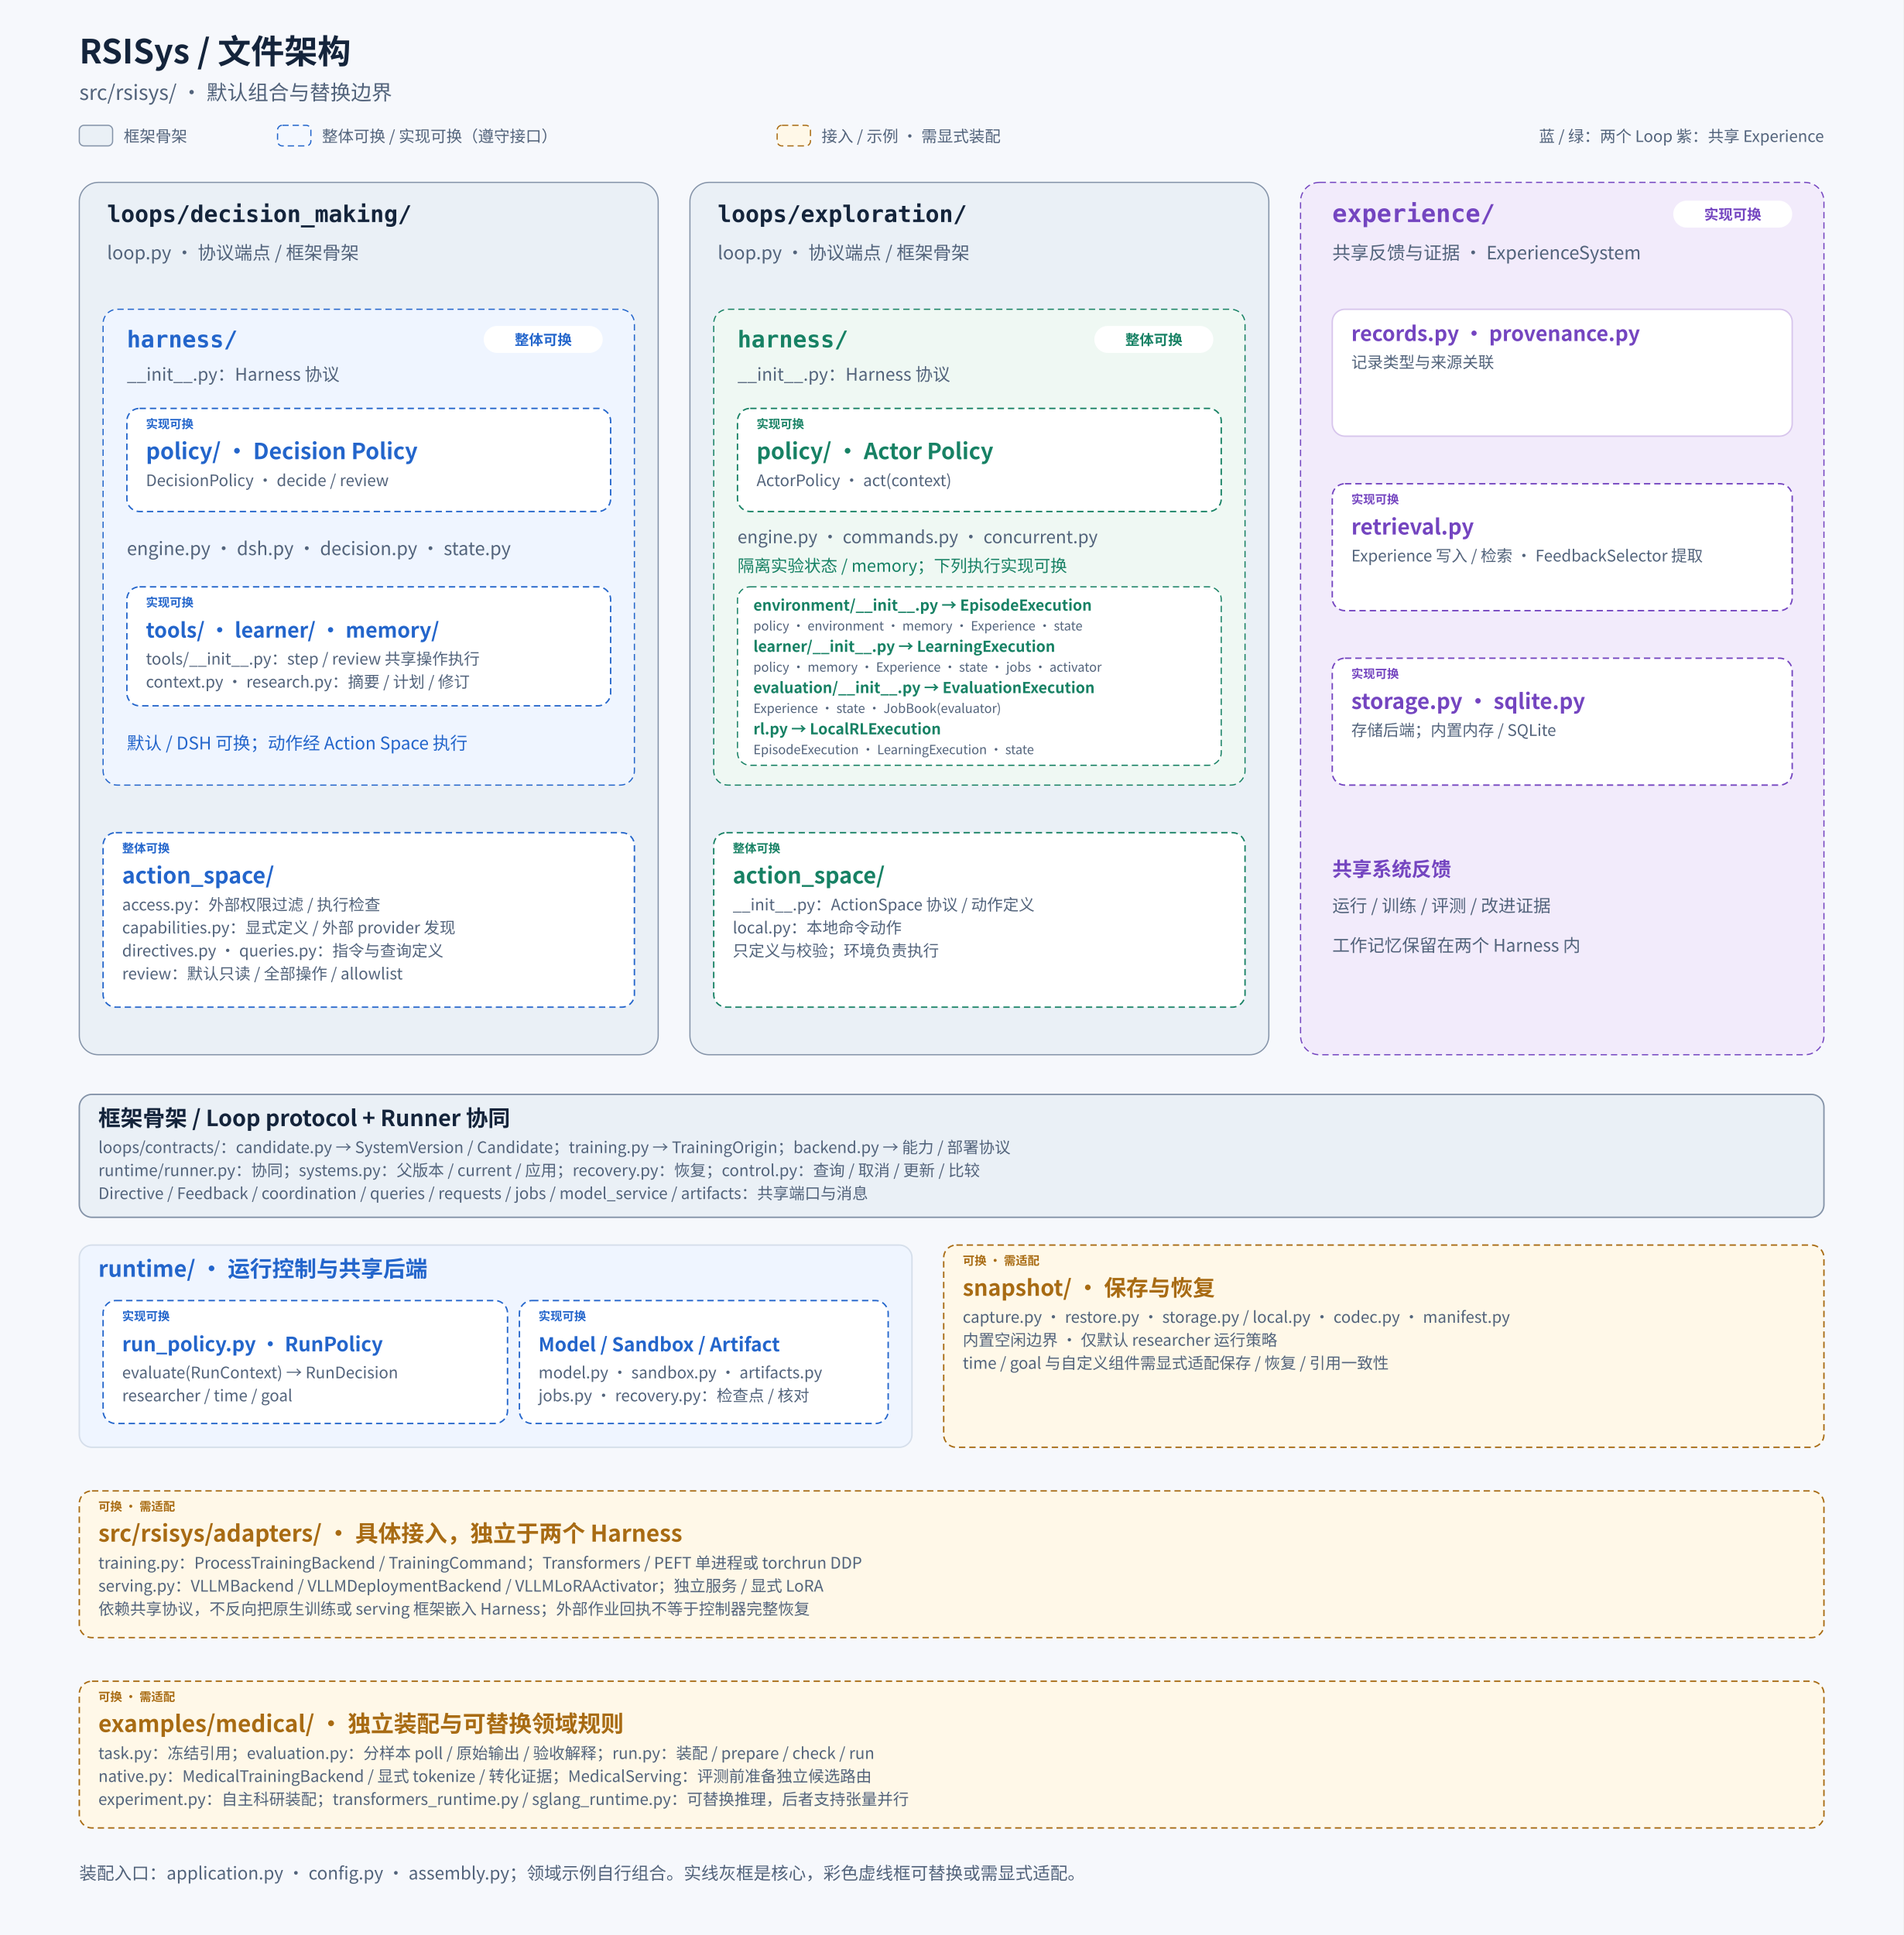
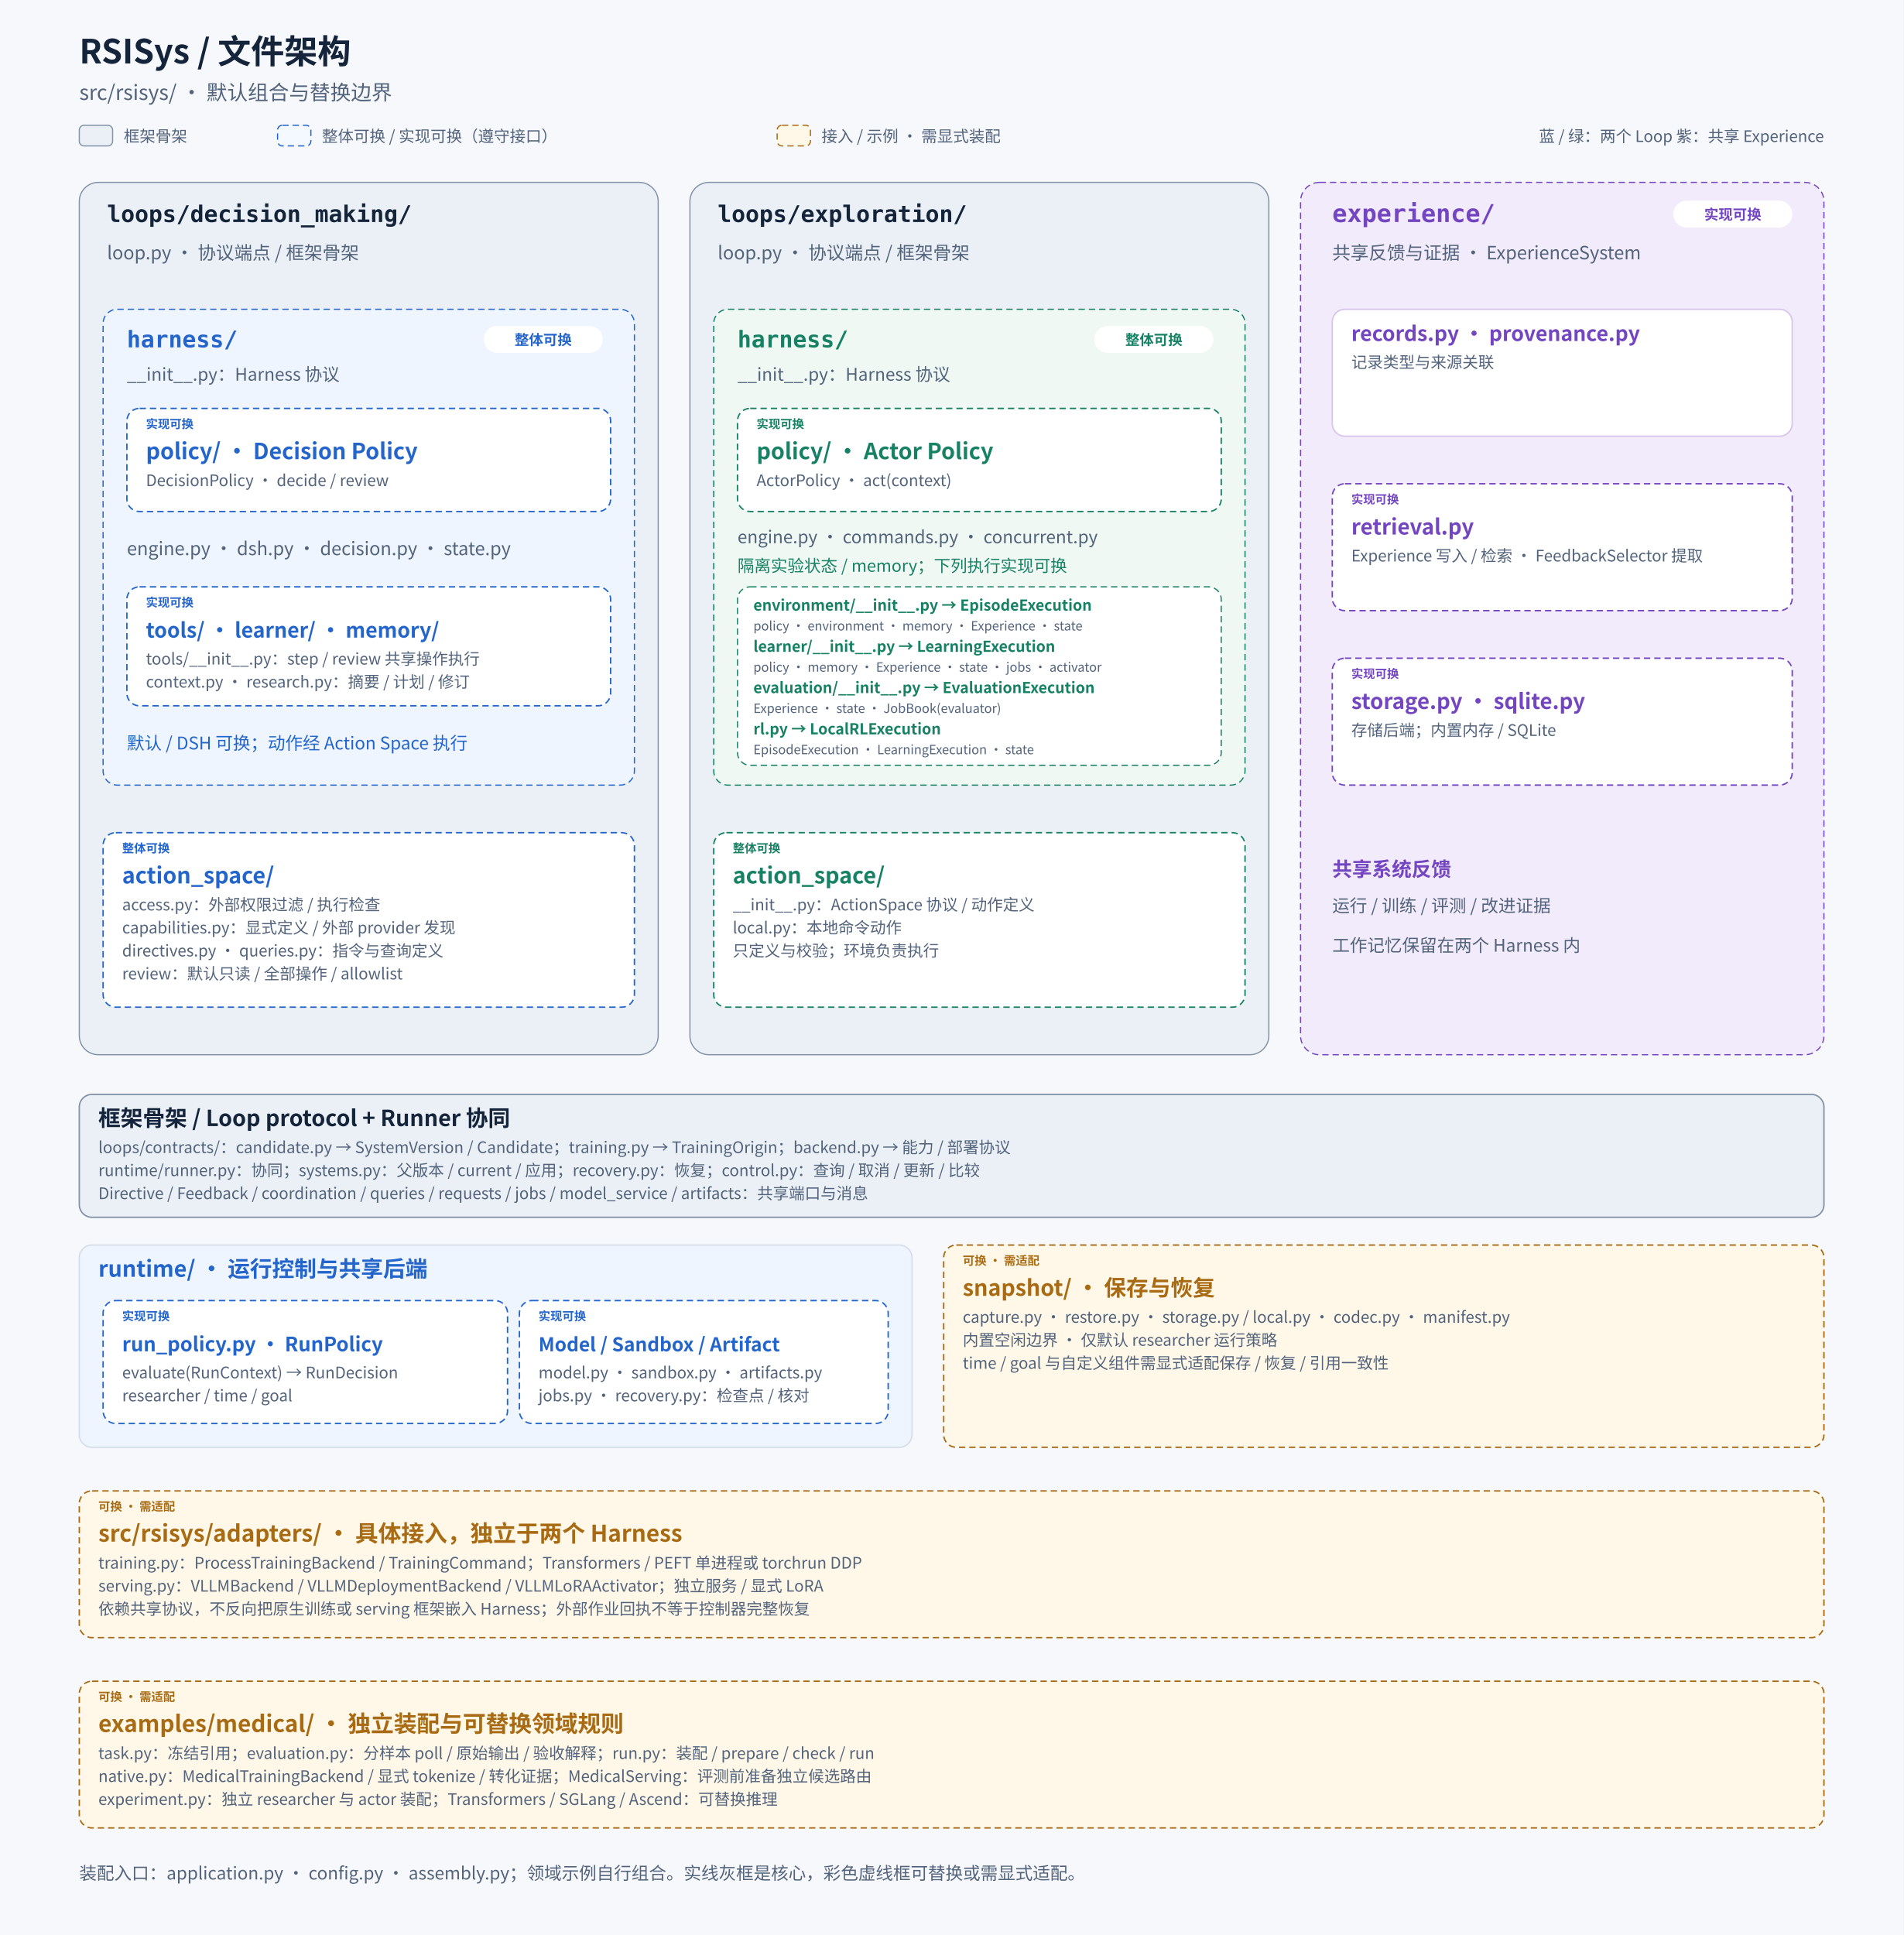
<svg xmlns="http://www.w3.org/2000/svg" width="2400" height="2440" viewBox="0 0 2400 2440" role="img" aria-labelledby="title desc">
  <defs>
    <marker id="arrow-gray" markerWidth="10" markerHeight="10" refX="8.7" refY="5" orient="auto" markerUnits="userSpaceOnUse">
      <path d="M 0 0 L 10 5 L 0 10 Z" fill="#8493A8" />
    </marker>
    <marker id="arrow-blue" markerWidth="10" markerHeight="10" refX="8.7" refY="5" orient="auto" markerUnits="userSpaceOnUse">
      <path d="M 0 0 L 10 5 L 0 10 Z" fill="#2365CB" />
    </marker>
    <marker id="arrow-green" markerWidth="10" markerHeight="10" refX="8.7" refY="5" orient="auto" markerUnits="userSpaceOnUse">
      <path d="M 0 0 L 10 5 L 0 10 Z" fill="#178164" />
    </marker>
    <marker id="arrow-purple" markerWidth="10" markerHeight="10" refX="8.7" refY="5" orient="auto" markerUnits="userSpaceOnUse">
      <path d="M 0 0 L 10 5 L 0 10 Z" fill="#7445C0" />
    </marker>
    <marker id="arrow-amber" markerWidth="10" markerHeight="10" refX="8.7" refY="5" orient="auto" markerUnits="userSpaceOnUse">
      <path d="M 0 0 L 10 5 L 0 10 Z" fill="#A86B13" />
    </marker>
  </defs>
  <rect width="2400" height="2440" fill="#F6F8FC" />
  <text x="100" y="80" font-family="'PingFang SC', 'Noto Sans CJK SC', 'Microsoft YaHei', sans-serif" font-size="42" font-weight="750" fill="#14243B" text-anchor="start">RSISys / 文件架构</text>
  <text x="100" y="126" font-family="'PingFang SC', 'Noto Sans CJK SC', 'Microsoft YaHei', sans-serif" font-size="26" font-weight="400" fill="#52637B" text-anchor="start">src/rsisys/ · 默认组合与替换边界</text>
  <rect x="100" y="158" width="42" height="26" rx="6" fill="#EAF0F6" stroke="#8493A8" stroke-width="1.5" />
  <text x="156" y="179" font-family="'PingFang SC', 'Noto Sans CJK SC', 'Microsoft YaHei', sans-serif" font-size="20" font-weight="400" fill="#52637B" text-anchor="start">框架骨架</text>
  <rect x="350" y="158" width="42" height="26" rx="6" fill="#F4F8FF" stroke="#2365CB" stroke-width="1.5" stroke-dasharray="8 5" />
  <text x="406" y="179" font-family="'PingFang SC', 'Noto Sans CJK SC', 'Microsoft YaHei', sans-serif" font-size="20" font-weight="400" fill="#52637B" text-anchor="start">整体可换 / 实现可换（遵守接口）</text>
  <rect x="980" y="158" width="42" height="26" rx="6" fill="#FFF8E8" stroke="#A86B13" stroke-width="1.5" stroke-dasharray="8 5" />
  <text x="1036" y="179" font-family="'PingFang SC', 'Noto Sans CJK SC', 'Microsoft YaHei', sans-serif" font-size="20" font-weight="400" fill="#52637B" text-anchor="start">接入 / 示例 · 需显式装配</text>
  <text x="2300" y="179" font-family="'PingFang SC', 'Noto Sans CJK SC', 'Microsoft YaHei', sans-serif" font-size="20" font-weight="400" fill="#52637B" text-anchor="end">蓝 / 绿：两个 Loop    紫：共享 Experience</text>
  <g id="decision-dir">
    <rect x="100" y="230" width="730" height="1100" rx="24" fill="#EAF0F6" stroke="#8493A8" stroke-width="1.5" />
    <text x="135" y="280" font-family="'SFMono-Regular', 'Menlo', 'Consolas', 'PingFang SC', monospace" font-size="29" font-weight="700" fill="#14243B" text-anchor="start">loops/decision_making/</text>
    <text x="135" y="327" font-family="'PingFang SC', 'Noto Sans CJK SC', 'Microsoft YaHei', sans-serif" font-size="23" font-weight="400" fill="#52637B" text-anchor="start">loop.py · 协议端点 / 框架骨架</text>
    <rect x="130" y="390" width="670" height="600" rx="18" fill="#EFF5FF" stroke="#2365CB" stroke-width="1.5" stroke-dasharray="8 5" />
    <text x="160" y="438" font-family="'SFMono-Regular', 'Menlo', 'Consolas', 'PingFang SC', monospace" font-size="29" font-weight="650" fill="#2365CB" text-anchor="start">harness/</text>
    <rect x="610" y="411" width="150" height="34" rx="17" fill="#FFFFFF" stroke="none" stroke-width="0" />
    <text x="685.0" y="435" font-family="'PingFang SC', 'Noto Sans CJK SC', 'Microsoft YaHei', sans-serif" font-size="18" font-weight="600" fill="#2365CB" text-anchor="middle">整体可换</text>
    <text x="160" y="480" font-family="'PingFang SC', 'Noto Sans CJK SC', 'Microsoft YaHei', sans-serif" font-size="22" font-weight="400" fill="#52637B" text-anchor="start">__init__.py：Harness 协议</text>
    <g id="decision-dir-policy">
      <rect x="160" y="515" width="610" height="130" rx="16" fill="#FFFFFF" stroke="#2365CB" stroke-width="1.8" stroke-dasharray="8 5" />
      <text x="184" y="540" font-family="'PingFang SC', 'Noto Sans CJK SC', 'Microsoft YaHei', sans-serif" font-size="15" font-weight="700" fill="#2365CB" text-anchor="start">实现可换</text>
      <text x="184" y="579" font-family="'PingFang SC', 'Noto Sans CJK SC', 'Microsoft YaHei', sans-serif" font-size="28" font-weight="650" fill="#2365CB" text-anchor="start">policy/ · Decision Policy</text>
      <text x="184" y="613" font-family="'PingFang SC', 'Noto Sans CJK SC', 'Microsoft YaHei', sans-serif" font-size="20" font-weight="400" fill="#52637B" text-anchor="start">DecisionPolicy · decide / review</text>
    </g>
    <text x="160" y="700" font-family="'PingFang SC', 'Noto Sans CJK SC', 'Microsoft YaHei', sans-serif" font-size="23" font-weight="400" fill="#52637B" text-anchor="start">engine.py · dsh.py · decision.py · state.py</text>
    <g id="decision-dir-internals">
      <rect x="160" y="740" width="610" height="150" rx="16" fill="#FFFFFF" stroke="#2365CB" stroke-width="1.8" stroke-dasharray="8 5" />
      <text x="184" y="765" font-family="'PingFang SC', 'Noto Sans CJK SC', 'Microsoft YaHei', sans-serif" font-size="15" font-weight="700" fill="#2365CB" text-anchor="start">实现可换</text>
      <text x="184" y="804" font-family="'PingFang SC', 'Noto Sans CJK SC', 'Microsoft YaHei', sans-serif" font-size="26" font-weight="650" fill="#2365CB" text-anchor="start">tools/ · learner/ · memory/</text>
      <text x="184" y="838" font-family="'PingFang SC', 'Noto Sans CJK SC', 'Microsoft YaHei', sans-serif" font-size="20" font-weight="400" fill="#52637B" text-anchor="start">tools/__init__.py：step / review 共享操作执行</text>
      <text x="184" y="867" font-family="'PingFang SC', 'Noto Sans CJK SC', 'Microsoft YaHei', sans-serif" font-size="20" font-weight="400" fill="#52637B" text-anchor="start">context.py · research.py：摘要 / 计划 / 修订</text>
    </g>
    <text x="160" y="945" font-family="'PingFang SC', 'Noto Sans CJK SC', 'Microsoft YaHei', sans-serif" font-size="22" font-weight="400" fill="#2365CB" text-anchor="start">默认 / DSH 可换；动作经 Action Space 执行</text>
    <g id="decision-dir-action-space">
      <rect x="130" y="1050" width="670" height="220" rx="16" fill="#FFFFFF" stroke="#2365CB" stroke-width="1.8" stroke-dasharray="8 5" />
      <text x="154" y="1075" font-family="'PingFang SC', 'Noto Sans CJK SC', 'Microsoft YaHei', sans-serif" font-size="15" font-weight="700" fill="#2365CB" text-anchor="start">整体可换</text>
      <text x="154" y="1114" font-family="'PingFang SC', 'Noto Sans CJK SC', 'Microsoft YaHei', sans-serif" font-size="28" font-weight="650" fill="#2365CB" text-anchor="start">action_space/</text>
      <text x="154" y="1148" font-family="'PingFang SC', 'Noto Sans CJK SC', 'Microsoft YaHei', sans-serif" font-size="20" font-weight="400" fill="#52637B" text-anchor="start">access.py：外部权限过滤 / 执行检查</text>
      <text x="154" y="1177" font-family="'PingFang SC', 'Noto Sans CJK SC', 'Microsoft YaHei', sans-serif" font-size="20" font-weight="400" fill="#52637B" text-anchor="start">capabilities.py：显式定义 / 外部 provider 发现</text>
      <text x="154" y="1206" font-family="'PingFang SC', 'Noto Sans CJK SC', 'Microsoft YaHei', sans-serif" font-size="20" font-weight="400" fill="#52637B" text-anchor="start">directives.py · queries.py：指令与查询定义</text>
      <text x="154" y="1235" font-family="'PingFang SC', 'Noto Sans CJK SC', 'Microsoft YaHei', sans-serif" font-size="20" font-weight="400" fill="#52637B" text-anchor="start">review：默认只读 / 全部操作 / allowlist</text>
    </g>
  </g>
  <g id="exploration-dir">
    <rect x="870" y="230" width="730" height="1100" rx="24" fill="#EAF0F6" stroke="#8493A8" stroke-width="1.5" />
    <text x="905" y="280" font-family="'SFMono-Regular', 'Menlo', 'Consolas', 'PingFang SC', monospace" font-size="29" font-weight="700" fill="#14243B" text-anchor="start">loops/exploration/</text>
    <text x="905" y="327" font-family="'PingFang SC', 'Noto Sans CJK SC', 'Microsoft YaHei', sans-serif" font-size="23" font-weight="400" fill="#52637B" text-anchor="start">loop.py · 协议端点 / 框架骨架</text>
    <rect x="900" y="390" width="670" height="600" rx="18" fill="#EFF8F3" stroke="#178164" stroke-width="1.5" stroke-dasharray="8 5" />
    <text x="930" y="438" font-family="'SFMono-Regular', 'Menlo', 'Consolas', 'PingFang SC', monospace" font-size="29" font-weight="650" fill="#178164" text-anchor="start">harness/</text>
    <rect x="1380" y="411" width="150" height="34" rx="17" fill="#FFFFFF" stroke="none" stroke-width="0" />
    <text x="1455.0" y="435" font-family="'PingFang SC', 'Noto Sans CJK SC', 'Microsoft YaHei', sans-serif" font-size="18" font-weight="600" fill="#178164" text-anchor="middle">整体可换</text>
    <text x="930" y="480" font-family="'PingFang SC', 'Noto Sans CJK SC', 'Microsoft YaHei', sans-serif" font-size="22" font-weight="400" fill="#52637B" text-anchor="start">__init__.py：Harness 协议</text>
    <g id="exploration-dir-policy">
      <rect x="930" y="515" width="610" height="130" rx="16" fill="#FFFFFF" stroke="#178164" stroke-width="1.8" stroke-dasharray="8 5" />
      <text x="954" y="540" font-family="'PingFang SC', 'Noto Sans CJK SC', 'Microsoft YaHei', sans-serif" font-size="15" font-weight="700" fill="#178164" text-anchor="start">实现可换</text>
      <text x="954" y="579" font-family="'PingFang SC', 'Noto Sans CJK SC', 'Microsoft YaHei', sans-serif" font-size="28" font-weight="650" fill="#178164" text-anchor="start">policy/ · Actor Policy</text>
      <text x="954" y="613" font-family="'PingFang SC', 'Noto Sans CJK SC', 'Microsoft YaHei', sans-serif" font-size="20" font-weight="400" fill="#52637B" text-anchor="start">ActorPolicy · act(context)</text>
    </g>
    <text x="930" y="685" font-family="'PingFang SC', 'Noto Sans CJK SC', 'Microsoft YaHei', sans-serif" font-size="22" font-weight="400" fill="#52637B" text-anchor="start">engine.py · commands.py · concurrent.py</text>
    <text x="930" y="721" font-family="'PingFang SC', 'Noto Sans CJK SC', 'Microsoft YaHei', sans-serif" font-size="21" font-weight="400" fill="#178164" text-anchor="start">隔离实验状态 / memory；下列执行实现可换</text>
    <g id="exploration-dir-internals">
      <rect x="930" y="740" width="610" height="225" rx="16" fill="#FFFFFF" stroke="#178164" stroke-width="1.5" stroke-dasharray="8 5" />
      <text x="950" y="770" font-family="'PingFang SC', 'Noto Sans CJK SC', 'Microsoft YaHei', sans-serif" font-size="19" font-weight="600" fill="#178164" text-anchor="start">environment/__init__.py → EpisodeExecution</text>
      <text x="950" y="795" font-family="'PingFang SC', 'Noto Sans CJK SC', 'Microsoft YaHei', sans-serif" font-size="16" font-weight="400" fill="#52637B" text-anchor="start">policy · environment · memory · Experience · state</text>
      <text x="950" y="822" font-family="'PingFang SC', 'Noto Sans CJK SC', 'Microsoft YaHei', sans-serif" font-size="19" font-weight="600" fill="#178164" text-anchor="start">learner/__init__.py → LearningExecution</text>
      <text x="950" y="847" font-family="'PingFang SC', 'Noto Sans CJK SC', 'Microsoft YaHei', sans-serif" font-size="16" font-weight="400" fill="#52637B" text-anchor="start">policy · memory · Experience · state · jobs · activator</text>
      <text x="950" y="874" font-family="'PingFang SC', 'Noto Sans CJK SC', 'Microsoft YaHei', sans-serif" font-size="19" font-weight="600" fill="#178164" text-anchor="start">evaluation/__init__.py → EvaluationExecution</text>
      <text x="950" y="899" font-family="'PingFang SC', 'Noto Sans CJK SC', 'Microsoft YaHei', sans-serif" font-size="16" font-weight="400" fill="#52637B" text-anchor="start">Experience · state · JobBook(evaluator)</text>
      <text x="950" y="926" font-family="'PingFang SC', 'Noto Sans CJK SC', 'Microsoft YaHei', sans-serif" font-size="19" font-weight="600" fill="#178164" text-anchor="start">rl.py → LocalRLExecution</text>
      <text x="950" y="951" font-family="'PingFang SC', 'Noto Sans CJK SC', 'Microsoft YaHei', sans-serif" font-size="16" font-weight="400" fill="#52637B" text-anchor="start">EpisodeExecution · LearningExecution · state</text>
    </g>
    <g id="exploration-dir-action-space">
      <rect x="900" y="1050" width="670" height="220" rx="16" fill="#FFFFFF" stroke="#178164" stroke-width="1.8" stroke-dasharray="8 5" />
      <text x="924" y="1075" font-family="'PingFang SC', 'Noto Sans CJK SC', 'Microsoft YaHei', sans-serif" font-size="15" font-weight="700" fill="#178164" text-anchor="start">整体可换</text>
      <text x="924" y="1114" font-family="'PingFang SC', 'Noto Sans CJK SC', 'Microsoft YaHei', sans-serif" font-size="28" font-weight="650" fill="#178164" text-anchor="start">action_space/</text>
      <text x="924" y="1148" font-family="'PingFang SC', 'Noto Sans CJK SC', 'Microsoft YaHei', sans-serif" font-size="20" font-weight="400" fill="#52637B" text-anchor="start">__init__.py：ActionSpace 协议 / 动作定义</text>
      <text x="924" y="1177" font-family="'PingFang SC', 'Noto Sans CJK SC', 'Microsoft YaHei', sans-serif" font-size="20" font-weight="400" fill="#52637B" text-anchor="start">local.py：本地命令动作</text>
      <text x="924" y="1206" font-family="'PingFang SC', 'Noto Sans CJK SC', 'Microsoft YaHei', sans-serif" font-size="20" font-weight="400" fill="#52637B" text-anchor="start">只定义与校验；环境负责执行</text>
    </g>
  </g>
  <rect x="1640" y="230" width="660" height="1100" rx="24" fill="#F2EBFB" stroke="#7445C0" stroke-width="1.5" stroke-dasharray="8 5" />
  <text x="1680" y="280" font-family="'SFMono-Regular', 'Menlo', 'Consolas', 'PingFang SC', monospace" font-size="31" font-weight="700" fill="#7445C0" text-anchor="start">experience/</text>
  <rect x="2110" y="253" width="150" height="34" rx="17" fill="#FFFFFF" stroke="none" stroke-width="0" />
  <text x="2185.0" y="277" font-family="'PingFang SC', 'Noto Sans CJK SC', 'Microsoft YaHei', sans-serif" font-size="18" font-weight="600" fill="#7445C0" text-anchor="middle">实现可换</text>
  <text x="1680" y="327" font-family="'PingFang SC', 'Noto Sans CJK SC', 'Microsoft YaHei', sans-serif" font-size="23" font-weight="400" fill="#52637B" text-anchor="start">共享反馈与证据 · ExperienceSystem</text>
  <g id="experience-records">
    <rect x="1680" y="390" width="580" height="160" rx="16" fill="#FFFFFF" stroke="#D7C5EC" stroke-width="1.8" />
    <text x="1704" y="430" font-family="'PingFang SC', 'Noto Sans CJK SC', 'Microsoft YaHei', sans-serif" font-size="26" font-weight="650" fill="#7445C0" text-anchor="start">records.py · provenance.py</text>
    <text x="1704" y="464" font-family="'PingFang SC', 'Noto Sans CJK SC', 'Microsoft YaHei', sans-serif" font-size="20" font-weight="400" fill="#52637B" text-anchor="start">记录类型与来源关联</text>
  </g>
  <g id="experience-retrieval">
    <rect x="1680" y="610" width="580" height="160" rx="16" fill="#FFFFFF" stroke="#7445C0" stroke-width="1.8" stroke-dasharray="8 5" />
    <text x="1704" y="635" font-family="'PingFang SC', 'Noto Sans CJK SC', 'Microsoft YaHei', sans-serif" font-size="15" font-weight="700" fill="#7445C0" text-anchor="start">实现可换</text>
    <text x="1704" y="674" font-family="'PingFang SC', 'Noto Sans CJK SC', 'Microsoft YaHei', sans-serif" font-size="27" font-weight="650" fill="#7445C0" text-anchor="start">retrieval.py</text>
    <text x="1704" y="708" font-family="'PingFang SC', 'Noto Sans CJK SC', 'Microsoft YaHei', sans-serif" font-size="20" font-weight="400" fill="#52637B" text-anchor="start">Experience 写入 / 检索 · FeedbackSelector 提取</text>
  </g>
  <g id="experience-storage">
    <rect x="1680" y="830" width="580" height="160" rx="16" fill="#FFFFFF" stroke="#7445C0" stroke-width="1.8" stroke-dasharray="8 5" />
    <text x="1704" y="855" font-family="'PingFang SC', 'Noto Sans CJK SC', 'Microsoft YaHei', sans-serif" font-size="15" font-weight="700" fill="#7445C0" text-anchor="start">实现可换</text>
    <text x="1704" y="894" font-family="'PingFang SC', 'Noto Sans CJK SC', 'Microsoft YaHei', sans-serif" font-size="27" font-weight="650" fill="#7445C0" text-anchor="start">storage.py · sqlite.py</text>
    <text x="1704" y="928" font-family="'PingFang SC', 'Noto Sans CJK SC', 'Microsoft YaHei', sans-serif" font-size="20" font-weight="400" fill="#52637B" text-anchor="start">存储后端；内置内存 / SQLite</text>
  </g>
  <text x="1680" y="1105" font-family="'PingFang SC', 'Noto Sans CJK SC', 'Microsoft YaHei', sans-serif" font-size="25" font-weight="650" fill="#7445C0" text-anchor="start">共享系统反馈</text>
  <text x="1680" y="1150" font-family="'PingFang SC', 'Noto Sans CJK SC', 'Microsoft YaHei', sans-serif" font-size="22" font-weight="400" fill="#52637B" text-anchor="start">运行 / 训练 / 评测 / 改进证据</text>
  <text x="1680" y="1200" font-family="'PingFang SC', 'Noto Sans CJK SC', 'Microsoft YaHei', sans-serif" font-size="22" font-weight="400" fill="#52637B" text-anchor="start">工作记忆保留在两个 Harness 内</text>
  <g id="framework">
    <rect x="100" y="1380" width="2200" height="155" rx="16" fill="#EAF0F6" stroke="#8493A8" stroke-width="1.8" />
    <text x="124" y="1420" font-family="'PingFang SC', 'Noto Sans CJK SC', 'Microsoft YaHei', sans-serif" font-size="28" font-weight="650" fill="#14243B" text-anchor="start">框架骨架 / Loop protocol + Runner 协同</text>
    <text x="124" y="1454" font-family="'PingFang SC', 'Noto Sans CJK SC', 'Microsoft YaHei', sans-serif" font-size="20" font-weight="400" fill="#52637B" text-anchor="start">loops/contracts/：candidate.py → SystemVersion / Candidate；training.py → TrainingOrigin；backend.py → 能力 / 部署协议</text>
    <text x="124" y="1483" font-family="'PingFang SC', 'Noto Sans CJK SC', 'Microsoft YaHei', sans-serif" font-size="20" font-weight="400" fill="#52637B" text-anchor="start">runtime/runner.py：协同；systems.py：父版本 / current / 应用；recovery.py：恢复；control.py：查询 / 取消 / 更新 / 比较</text>
    <text x="124" y="1512" font-family="'PingFang SC', 'Noto Sans CJK SC', 'Microsoft YaHei', sans-serif" font-size="20" font-weight="400" fill="#52637B" text-anchor="start">Directive / Feedback / coordination / queries / requests / jobs / model_service / artifacts：共享端口与消息</text>
  </g>
  <g id="runtime-dir">
    <g id="runtime-boundary">
      <rect x="100" y="1570" width="1050" height="255" rx="16" fill="#EFF5FF" stroke="#D5DEEA" stroke-width="1.8" />
      <text x="124" y="1610" font-family="'PingFang SC', 'Noto Sans CJK SC', 'Microsoft YaHei', sans-serif" font-size="28" font-weight="650" fill="#2365CB" text-anchor="start">runtime/ · 运行控制与共享后端</text>
    </g>
    <g id="runtime-run-policy">
      <rect x="130" y="1640" width="510" height="155" rx="16" fill="#FFFFFF" stroke="#2365CB" stroke-width="1.8" stroke-dasharray="8 5" />
      <text x="154" y="1665" font-family="'PingFang SC', 'Noto Sans CJK SC', 'Microsoft YaHei', sans-serif" font-size="15" font-weight="700" fill="#2365CB" text-anchor="start">实现可换</text>
      <text x="154" y="1704" font-family="'PingFang SC', 'Noto Sans CJK SC', 'Microsoft YaHei', sans-serif" font-size="25" font-weight="650" fill="#2365CB" text-anchor="start">run_policy.py · RunPolicy</text>
      <text x="154" y="1738" font-family="'PingFang SC', 'Noto Sans CJK SC', 'Microsoft YaHei', sans-serif" font-size="20" font-weight="400" fill="#52637B" text-anchor="start">evaluate(RunContext) → RunDecision</text>
      <text x="154" y="1767" font-family="'PingFang SC', 'Noto Sans CJK SC', 'Microsoft YaHei', sans-serif" font-size="20" font-weight="400" fill="#52637B" text-anchor="start">researcher / time / goal</text>
    </g>
    <g id="runtime-backend-files">
      <rect x="655" y="1640" width="465" height="155" rx="16" fill="#FFFFFF" stroke="#2365CB" stroke-width="1.8" stroke-dasharray="8 5" />
      <text x="679" y="1665" font-family="'PingFang SC', 'Noto Sans CJK SC', 'Microsoft YaHei', sans-serif" font-size="15" font-weight="700" fill="#2365CB" text-anchor="start">实现可换</text>
      <text x="679" y="1704" font-family="'PingFang SC', 'Noto Sans CJK SC', 'Microsoft YaHei', sans-serif" font-size="24" font-weight="650" fill="#2365CB" text-anchor="start">Model / Sandbox / Artifact</text>
      <text x="679" y="1738" font-family="'PingFang SC', 'Noto Sans CJK SC', 'Microsoft YaHei', sans-serif" font-size="20" font-weight="400" fill="#52637B" text-anchor="start">model.py · sandbox.py · artifacts.py</text>
      <text x="679" y="1767" font-family="'PingFang SC', 'Noto Sans CJK SC', 'Microsoft YaHei', sans-serif" font-size="20" font-weight="400" fill="#52637B" text-anchor="start">jobs.py · recovery.py：检查点 / 核对</text>
    </g>
  </g>
  <g id="snapshot-dir">
    <rect x="1190" y="1570" width="1110" height="255" rx="16" fill="#FFF8E8" stroke="#A86B13" stroke-width="1.8" stroke-dasharray="8 5" />
    <text x="1214" y="1595" font-family="'PingFang SC', 'Noto Sans CJK SC', 'Microsoft YaHei', sans-serif" font-size="15" font-weight="700" fill="#A86B13" text-anchor="start">可换 · 需适配</text>
    <text x="1214" y="1634" font-family="'PingFang SC', 'Noto Sans CJK SC', 'Microsoft YaHei', sans-serif" font-size="28" font-weight="650" fill="#A86B13" text-anchor="start">snapshot/ · 保存与恢复</text>
    <text x="1214" y="1668" font-family="'PingFang SC', 'Noto Sans CJK SC', 'Microsoft YaHei', sans-serif" font-size="20" font-weight="400" fill="#52637B" text-anchor="start">capture.py · restore.py · storage.py / local.py · codec.py · manifest.py</text>
    <text x="1214" y="1697" font-family="'PingFang SC', 'Noto Sans CJK SC', 'Microsoft YaHei', sans-serif" font-size="20" font-weight="400" fill="#52637B" text-anchor="start">内置空闲边界 · 仅默认 researcher 运行策略</text>
    <text x="1214" y="1726" font-family="'PingFang SC', 'Noto Sans CJK SC', 'Microsoft YaHei', sans-serif" font-size="20" font-weight="400" fill="#52637B" text-anchor="start">time / goal 与自定义组件需显式适配保存 / 恢复 / 引用一致性</text>
  </g>
  <g id="concrete-adapters">
    <rect x="100" y="1880" width="2200" height="185" rx="16" fill="#FFF8E8" stroke="#A86B13" stroke-width="1.8" stroke-dasharray="8 5" />
    <text x="124" y="1905" font-family="'PingFang SC', 'Noto Sans CJK SC', 'Microsoft YaHei', sans-serif" font-size="15" font-weight="700" fill="#A86B13" text-anchor="start">可换 · 需适配</text>
    <text x="124" y="1944" font-family="'PingFang SC', 'Noto Sans CJK SC', 'Microsoft YaHei', sans-serif" font-size="29" font-weight="650" fill="#A86B13" text-anchor="start">src/rsisys/adapters/ · 具体接入，独立于两个 Harness</text>
    <text x="124" y="1978" font-family="'PingFang SC', 'Noto Sans CJK SC', 'Microsoft YaHei', sans-serif" font-size="20" font-weight="400" fill="#52637B" text-anchor="start">training.py：ProcessTrainingBackend / TrainingCommand；Transformers / PEFT 单进程或 torchrun DDP</text>
    <text x="124" y="2007" font-family="'PingFang SC', 'Noto Sans CJK SC', 'Microsoft YaHei', sans-serif" font-size="20" font-weight="400" fill="#52637B" text-anchor="start">serving.py：VLLMBackend / VLLMDeploymentBackend / VLLMLoRAActivator；独立服务 / 显式 LoRA</text>
    <text x="124" y="2036" font-family="'PingFang SC', 'Noto Sans CJK SC', 'Microsoft YaHei', sans-serif" font-size="20" font-weight="400" fill="#52637B" text-anchor="start">依赖共享协议，不反向把原生训练或 serving 框架嵌入 Harness；外部作业回执不等于控制器完整恢复</text>
  </g>
  <g id="medical-example-files">
    <rect x="100" y="2120" width="2200" height="185" rx="16" fill="#FFF8E8" stroke="#A86B13" stroke-width="1.8" stroke-dasharray="8 5" />
    <text x="124" y="2145" font-family="'PingFang SC', 'Noto Sans CJK SC', 'Microsoft YaHei', sans-serif" font-size="15" font-weight="700" fill="#A86B13" text-anchor="start">可换 · 需适配</text>
    <text x="124" y="2184" font-family="'PingFang SC', 'Noto Sans CJK SC', 'Microsoft YaHei', sans-serif" font-size="29" font-weight="650" fill="#A86B13" text-anchor="start">examples/medical/ · 独立装配与可替换领域规则</text>
    <text x="124" y="2218" font-family="'PingFang SC', 'Noto Sans CJK SC', 'Microsoft YaHei', sans-serif" font-size="20" font-weight="400" fill="#52637B" text-anchor="start">task.py：冻结引用；evaluation.py：分样本 poll / 原始输出 / 验收解释；run.py：装配 / prepare / check / run</text>
    <text x="124" y="2247" font-family="'PingFang SC', 'Noto Sans CJK SC', 'Microsoft YaHei', sans-serif" font-size="20" font-weight="400" fill="#52637B" text-anchor="start">native.py：MedicalTrainingBackend / 显式 tokenize / 转化证据；MedicalServing：评测前准备独立候选路由</text>
-     <text x="124" y="2276" font-family="'PingFang SC', 'Noto Sans CJK SC', 'Microsoft YaHei', sans-serif" font-size="20" font-weight="400" fill="#52637B" text-anchor="start">experiment.py：自主科研装配；transformers_runtime.py / sglang_runtime.py：可替换推理，后者支持张量并行</text>
+     <text x="124" y="2276" font-family="'PingFang SC', 'Noto Sans CJK SC', 'Microsoft YaHei', sans-serif" font-size="20" font-weight="400" fill="#52637B" text-anchor="start">experiment.py：独立 researcher 与 actor 装配；Transformers / SGLang / Ascend：可替换推理</text>
  </g>
  <text x="100" y="2370" font-family="'PingFang SC', 'Noto Sans CJK SC', 'Microsoft YaHei', sans-serif" font-size="22" font-weight="400" fill="#52637B" text-anchor="start">装配入口：application.py · config.py · assembly.py；领域示例自行组合。实线灰框是核心，彩色虚线框可替换或需显式适配。</text>
</svg>
